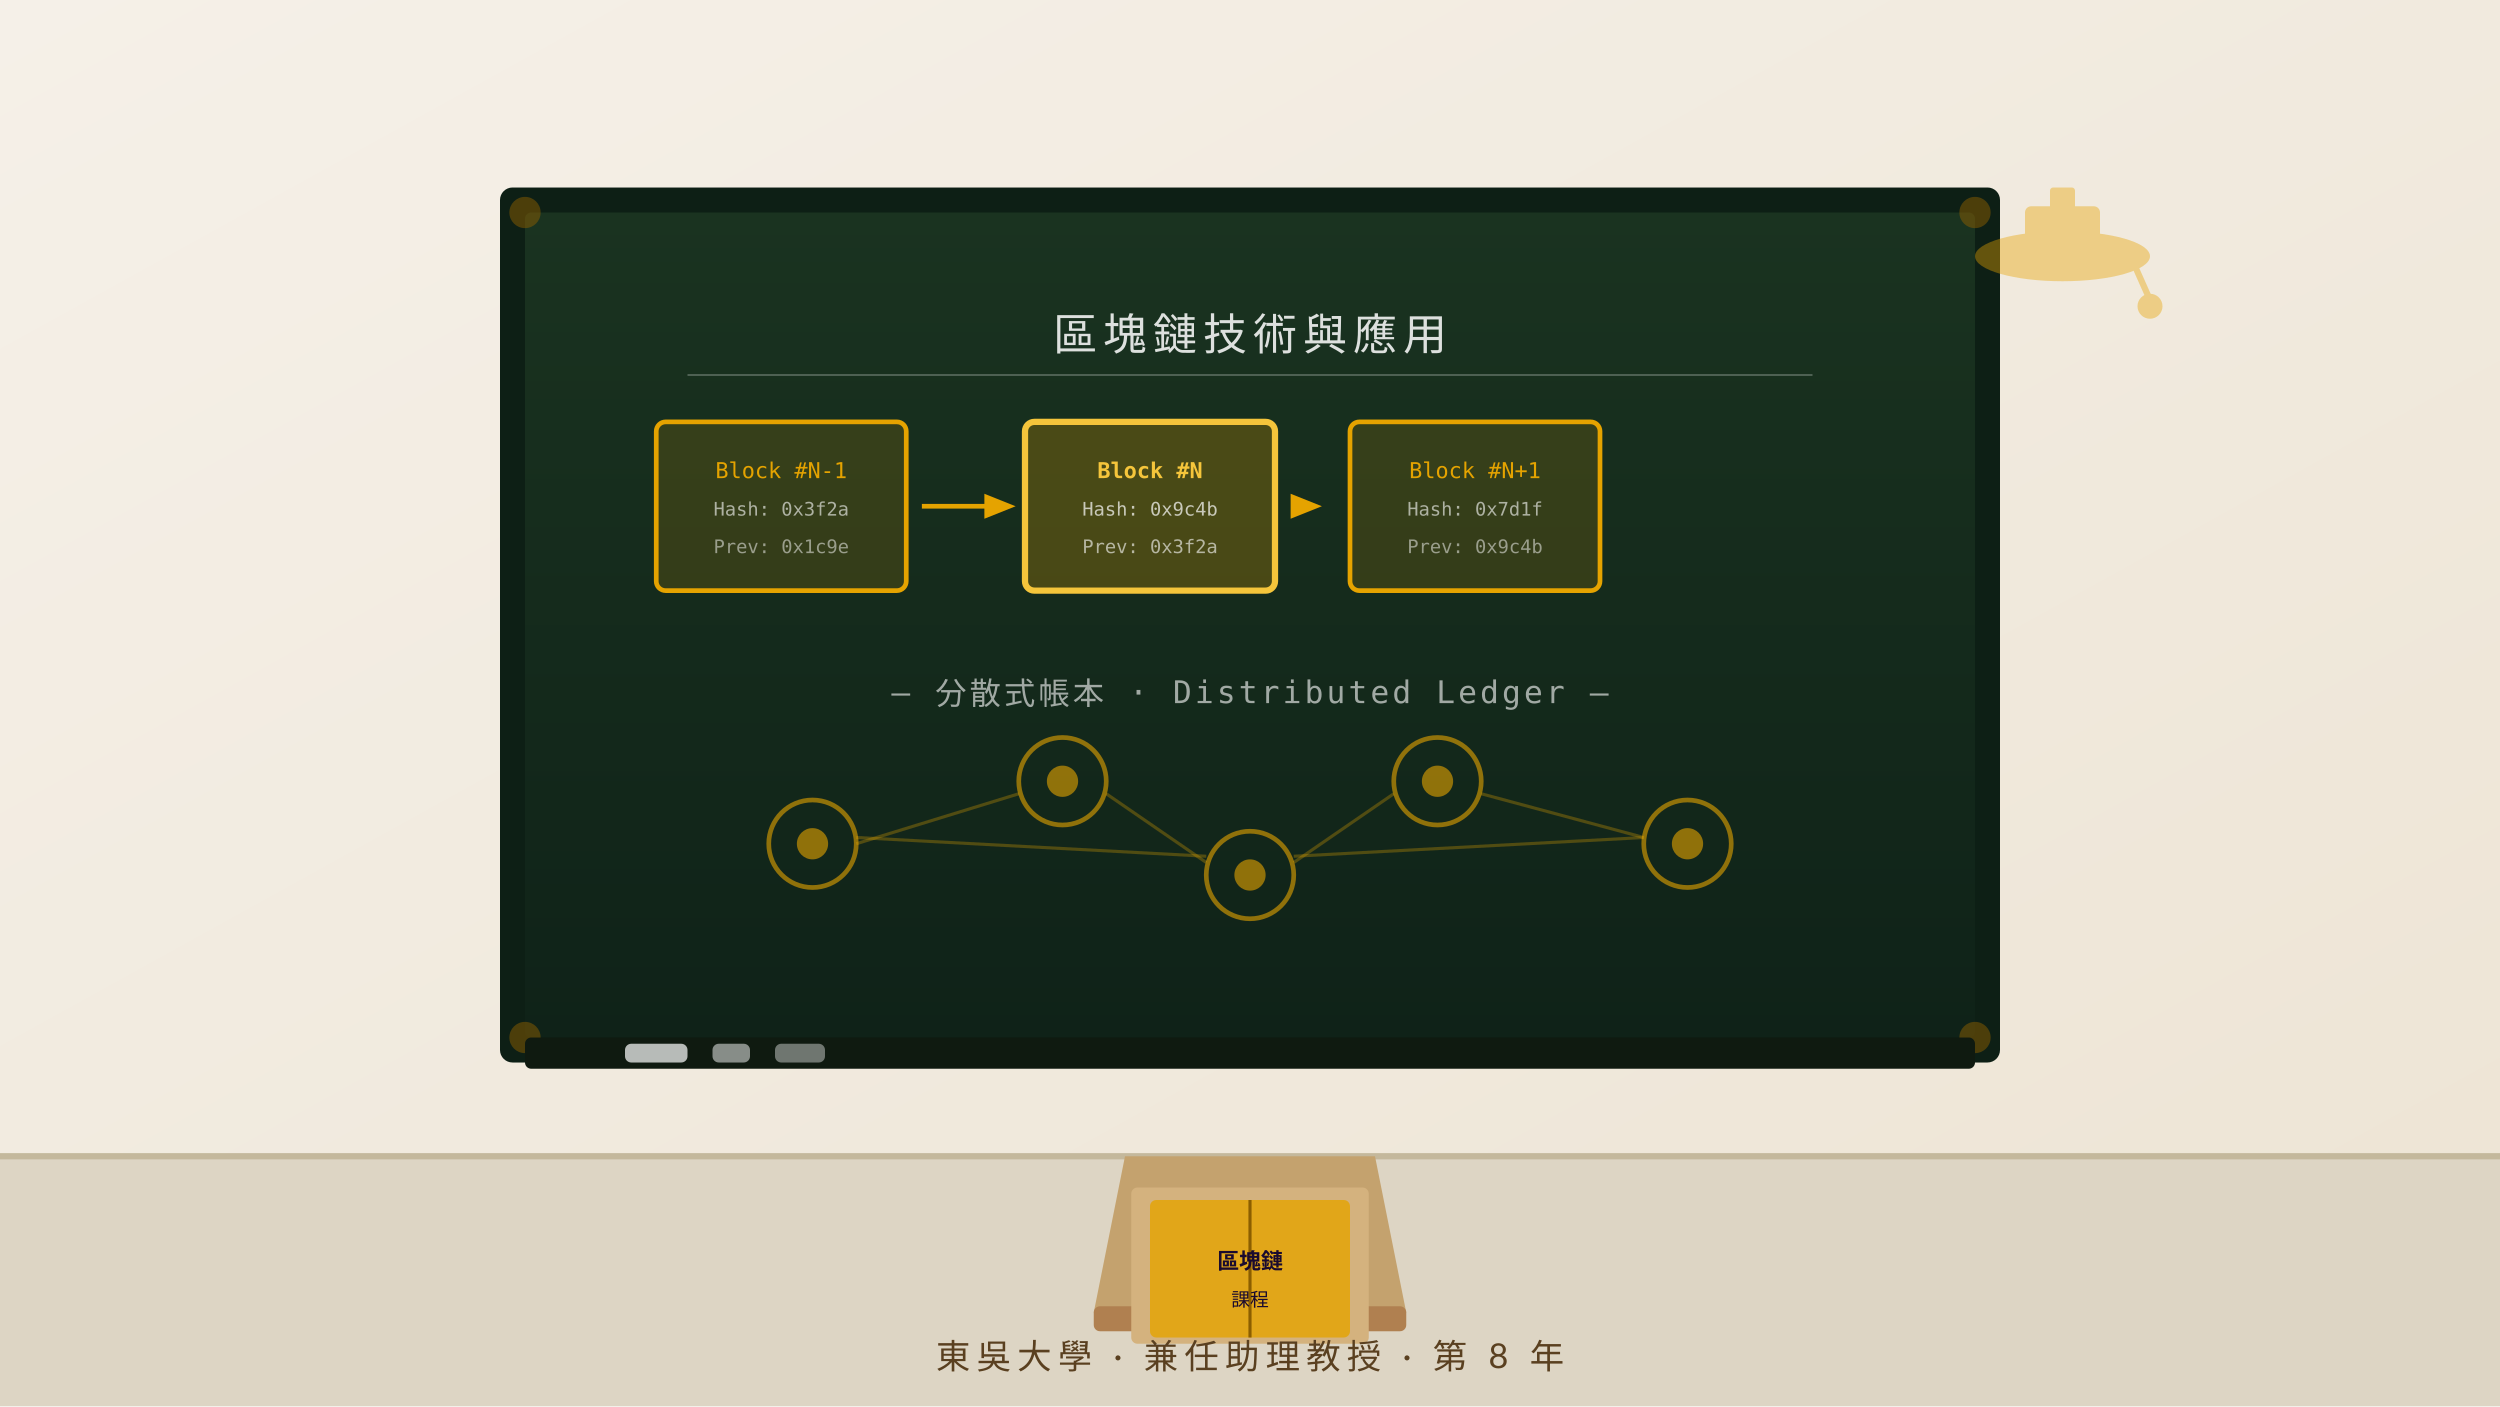
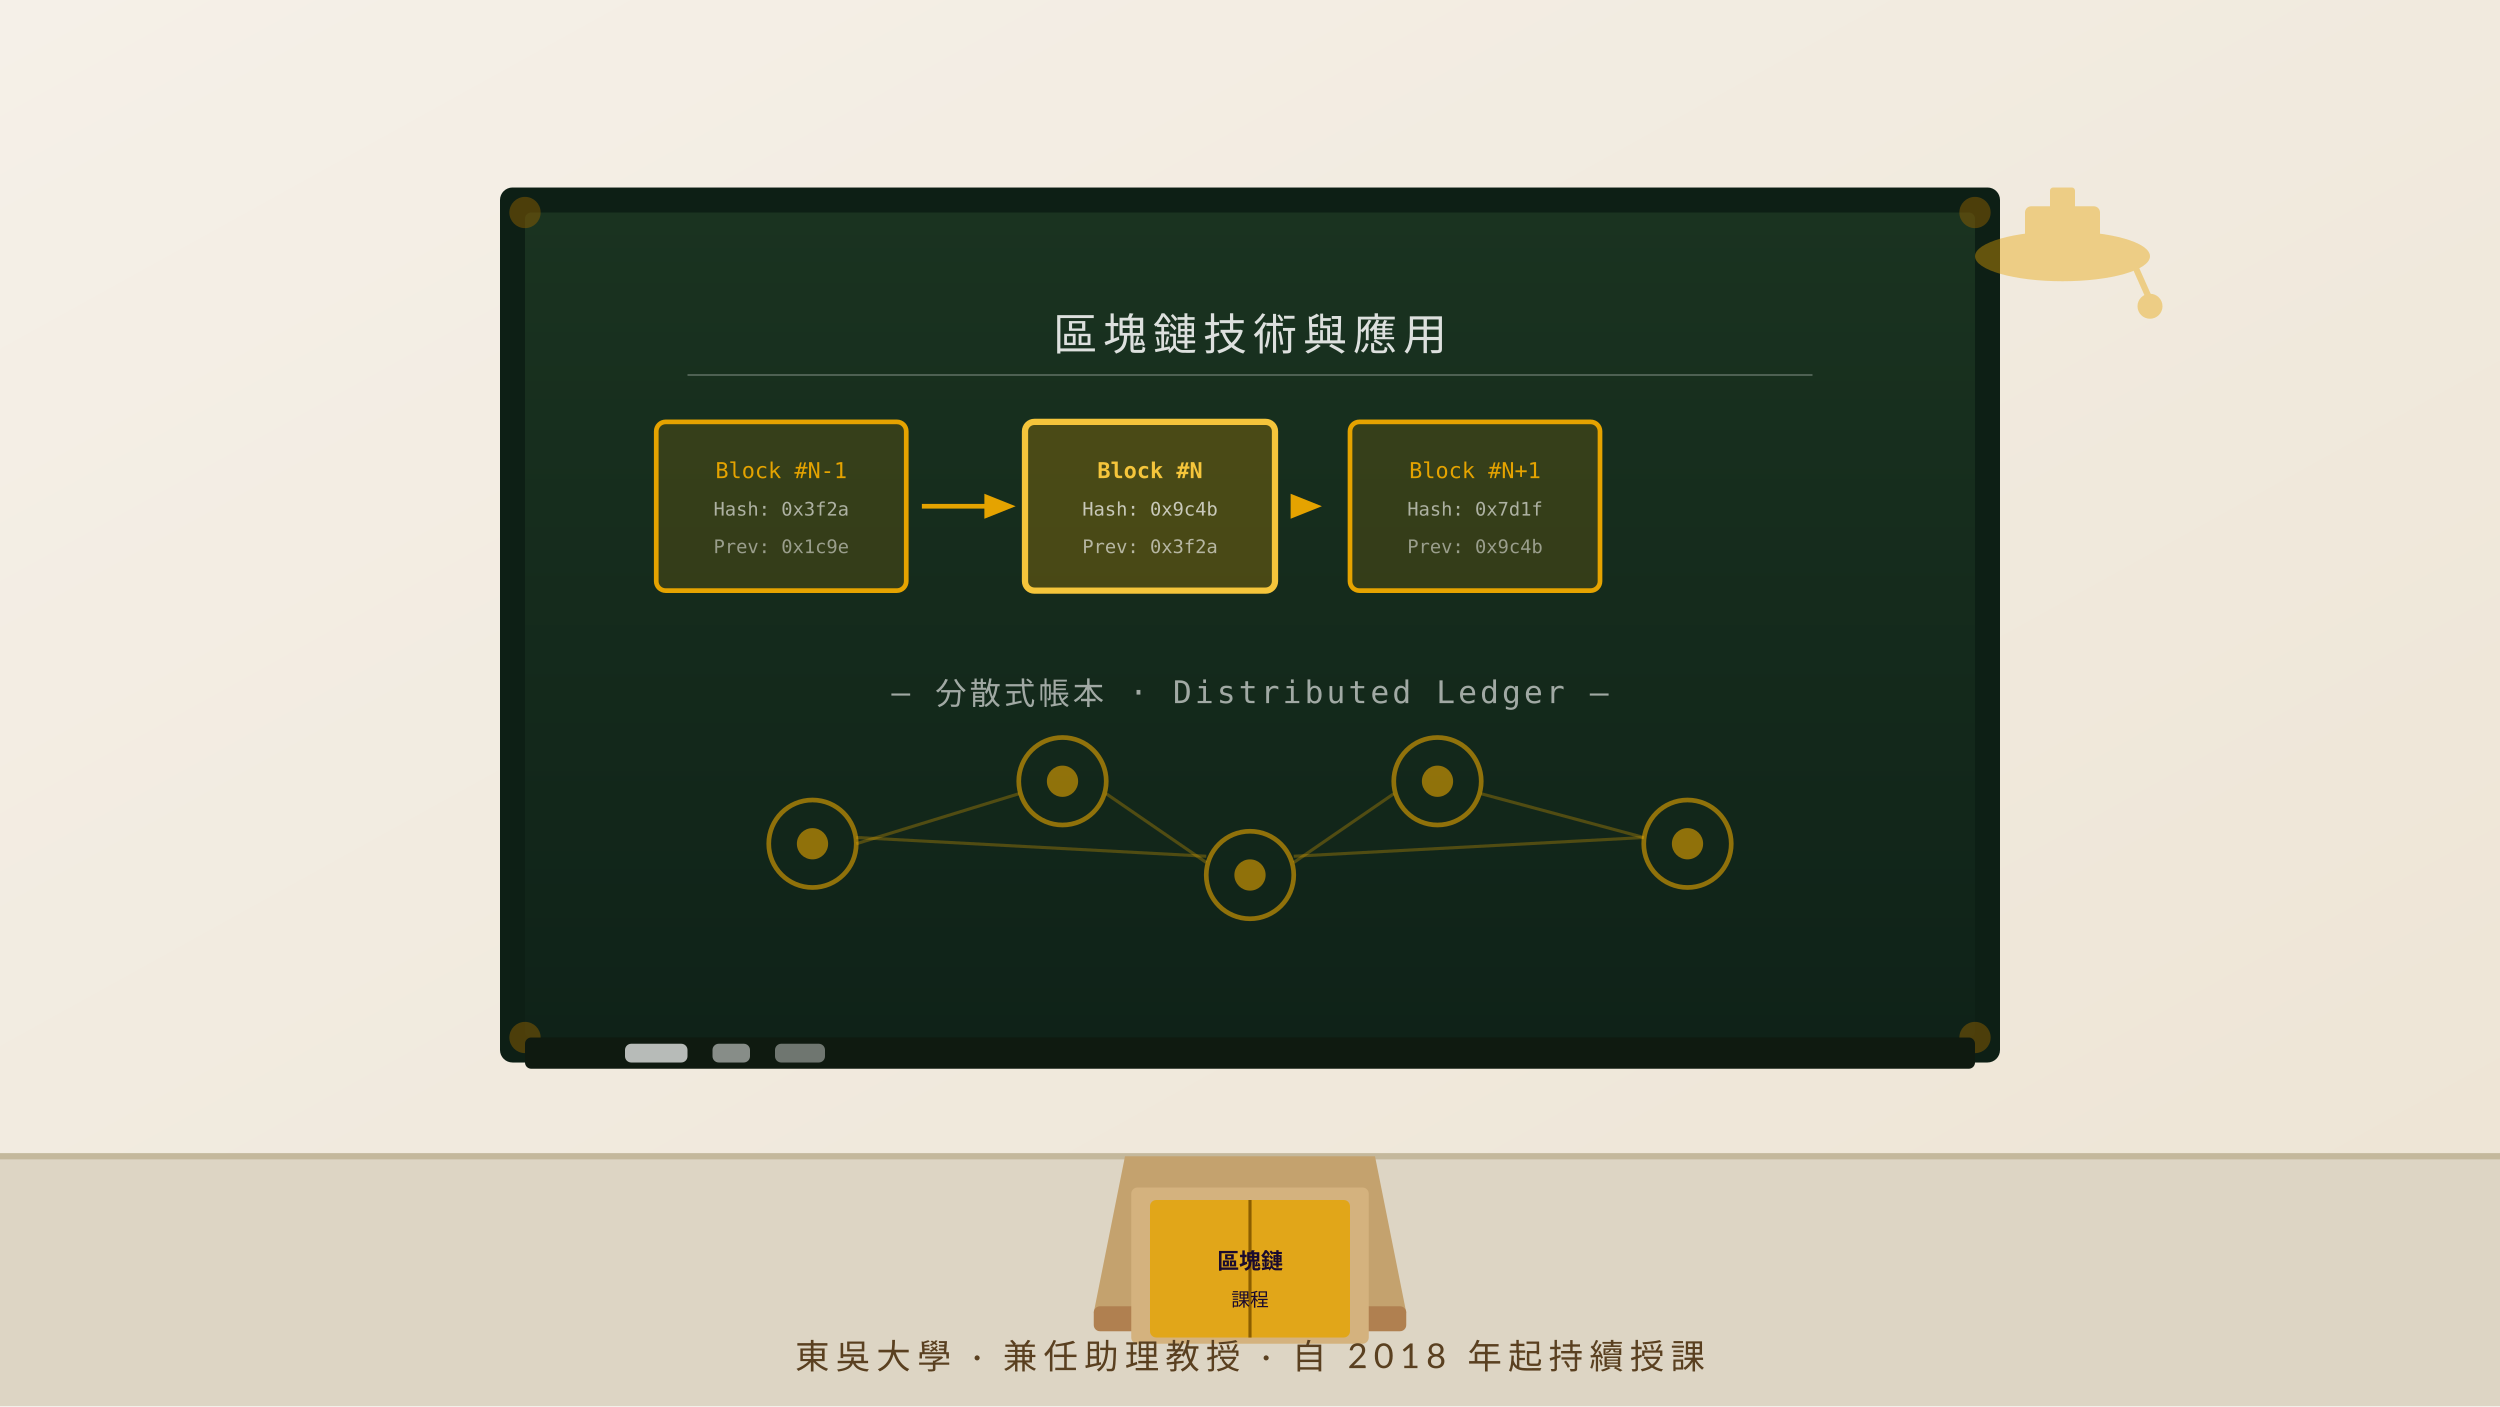
<svg xmlns="http://www.w3.org/2000/svg" viewBox="0 0 800 450" width="800" height="450">
  <defs>
    <linearGradient id="bg" x1="0" y1="0" x2="1" y2="1">
      <stop offset="0%" stop-color="#f5f0e8" />
      <stop offset="100%" stop-color="#ede4d4" />
    </linearGradient>
    <linearGradient id="chalkboard" x1="0" y1="0" x2="0" y2="1">
      <stop offset="0%" stop-color="#1a3320" />
      <stop offset="100%" stop-color="#0f2218" />
    </linearGradient>
  </defs>
  <rect width="800" height="450" fill="url(#bg)" />
  <rect x="0" y="370" width="800" height="80" fill="#ddd5c4" />
  <line x1="0" y1="370" x2="800" y2="370" stroke="#c4b89c" stroke-width="2" />
  <rect x="160" y="60" width="480" height="280" rx="4" fill="#0d1f15" />
  <rect x="168" y="68" width="464" height="264" rx="2" fill="url(#chalkboard)" />
  <circle cx="168" cy="68" r="5" fill="#8B5E00" opacity="0.5" />
  <circle cx="632" cy="68" r="5" fill="#8B5E00" opacity="0.5" />
  <circle cx="168" cy="332" r="5" fill="#8B5E00" opacity="0.5" />
  <circle cx="632" cy="332" r="5" fill="#8B5E00" opacity="0.5" />
  <text x="400" y="112" text-anchor="middle" font-size="14" fill="rgba(255,255,255,0.85)" font-family="monospace" letter-spacing="2">區塊鏈技術與應用</text>
  <line x1="220" y1="120" x2="580" y2="120" stroke="rgba(255,255,255,0.3)" stroke-width="0.5" />
  <g transform="translate(210, 135)">
    <rect width="80" height="54" rx="3" fill="rgba(229,163,0,0.15)" stroke="#E5A300" stroke-width="1.5" />
    <text x="40" y="18" text-anchor="middle" font-size="7" fill="#E5A300" font-family="monospace">Block #N-1</text>
    <text x="40" y="30" text-anchor="middle" font-size="6" fill="rgba(255,255,255,0.6)" font-family="monospace">Hash: 0x3f2a</text>
    <text x="40" y="42" text-anchor="middle" font-size="6" fill="rgba(255,255,255,0.5)" font-family="monospace">Prev: 0x1c9e</text>
  </g>
  <line x1="295" y1="162" x2="320" y2="162" stroke="#E5A300" stroke-width="1.5" marker-end="url(#arrow)" />
  <polygon points="315,158 325,162 315,166" fill="#E5A300" />
  <g transform="translate(328, 135)">
    <rect width="80" height="54" rx="3" fill="rgba(229,163,0,0.25)" stroke="#F5C53B" stroke-width="2" />
    <text x="40" y="18" text-anchor="middle" font-size="7" fill="#F5C53B" font-family="monospace" font-weight="bold">Block #N</text>
    <text x="40" y="30" text-anchor="middle" font-size="6" fill="rgba(255,255,255,0.7)" font-family="monospace">Hash: 0x9c4b</text>
    <text x="40" y="42" text-anchor="middle" font-size="6" fill="rgba(255,255,255,0.6)" font-family="monospace">Prev: 0x3f2a</text>
  </g>
  <polygon points="413,158 423,162 413,166" fill="#E5A300" />
  <g transform="translate(432, 135)">
    <rect width="80" height="54" rx="3" fill="rgba(229,163,0,0.15)" stroke="#E5A300" stroke-width="1.5" />
    <text x="40" y="18" text-anchor="middle" font-size="7" fill="#E5A300" font-family="monospace">Block #N+1</text>
    <text x="40" y="30" text-anchor="middle" font-size="6" fill="rgba(255,255,255,0.6)" font-family="monospace">Hash: 0x7d1f</text>
    <text x="40" y="42" text-anchor="middle" font-size="6" fill="rgba(255,255,255,0.5)" font-family="monospace">Prev: 0x9c4b</text>
  </g>
  <text x="400" y="225" text-anchor="middle" font-size="10" fill="rgba(255,255,255,0.6)" font-family="monospace" letter-spacing="1">— 分散式帳本 · Distributed Ledger —</text>
  <circle cx="260" cy="270" r="14" fill="none" stroke="rgba(229,163,0,0.6)" stroke-width="1.5" />
  <circle cx="260" cy="270" r="5" fill="#E5A300" opacity="0.6" />
  <circle cx="340" cy="250" r="14" fill="none" stroke="rgba(229,163,0,0.6)" stroke-width="1.5" />
  <circle cx="340" cy="250" r="5" fill="#E5A300" opacity="0.6" />
  <circle cx="400" cy="280" r="14" fill="none" stroke="rgba(229,163,0,0.6)" stroke-width="1.5" />
  <circle cx="400" cy="280" r="5" fill="#E5A300" opacity="0.6" />
  <circle cx="460" cy="250" r="14" fill="none" stroke="rgba(229,163,0,0.6)" stroke-width="1.5" />
  <circle cx="460" cy="250" r="5" fill="#E5A300" opacity="0.6" />
  <circle cx="540" cy="270" r="14" fill="none" stroke="rgba(229,163,0,0.6)" stroke-width="1.5" />
  <circle cx="540" cy="270" r="5" fill="#E5A300" opacity="0.6" />
  <g stroke="rgba(229,163,0,0.3)" stroke-width="1">
    <line x1="274" y1="270" x2="326" y2="254" />
    <line x1="354" y1="254" x2="386" y2="276" />
    <line x1="414" y1="276" x2="446" y2="254" />
    <line x1="474" y1="254" x2="526" y2="268" />
    <line x1="274" y1="268" x2="386" y2="274" />
    <line x1="414" y1="274" x2="526" y2="268" />
  </g>
  <rect x="168" y="332" width="464" height="10" rx="2" fill="#0f1a10" />
  <rect x="200" y="334" width="20" height="6" rx="2" fill="rgba(255,255,255,0.7)" />
  <rect x="228" y="334" width="12" height="6" rx="2" fill="rgba(255,255,255,0.5)" />
  <rect x="248" y="334" width="16" height="6" rx="2" fill="rgba(255,255,255,0.4)" />
  <polygon points="360,370 440,370 450,420 350,420" fill="#c4a26e" />
  <rect x="350" y="418" width="100" height="8" rx="2" fill="#b08050" />
  <rect x="362" y="380" width="76" height="50" rx="2" fill="#d4b27e" />
  <rect x="368" y="384" width="64" height="44" rx="2" fill="#E5A300" opacity="0.8" />
  <line x1="400" y1="384" x2="400" y2="428" stroke="#8B5E00" stroke-width="1" />
  <text x="400" y="406" text-anchor="middle" font-size="7" fill="#1a0a2e" font-weight="bold" font-family="serif">區塊鏈</text>
  <text x="400" y="418" text-anchor="middle" font-size="6" fill="#1a0a2e" font-family="serif">課程</text>
  <g transform="translate(630, 60)" opacity="0.4">
    <ellipse cx="30" cy="22" rx="28" ry="8" fill="#E5A300" />
    <rect x="18" y="6" width="24" height="16" rx="2" fill="#E5A300" />
    <rect x="26" y="0" width="8" height="8" rx="1" fill="#E5A300" />
    <line x1="50" y1="18" x2="58" y2="36" stroke="#E5A300" stroke-width="2" />
    <circle cx="58" cy="38" r="4" fill="#E5A300" />
  </g>
-   <text x="400" y="438" text-anchor="middle" font-size="11" fill="#5a4020" font-family="'Lato', sans-serif" letter-spacing="2">東吳大學 · 兼任助理教授 · 第 8 年</text>
+   <text x="400" y="438" text-anchor="middle" font-size="11" fill="#5a4020" font-family="'Lato', sans-serif" letter-spacing="2">東吳大學 · 兼任助理教授 · 自 2018 年起持續授課</text>
</svg>
